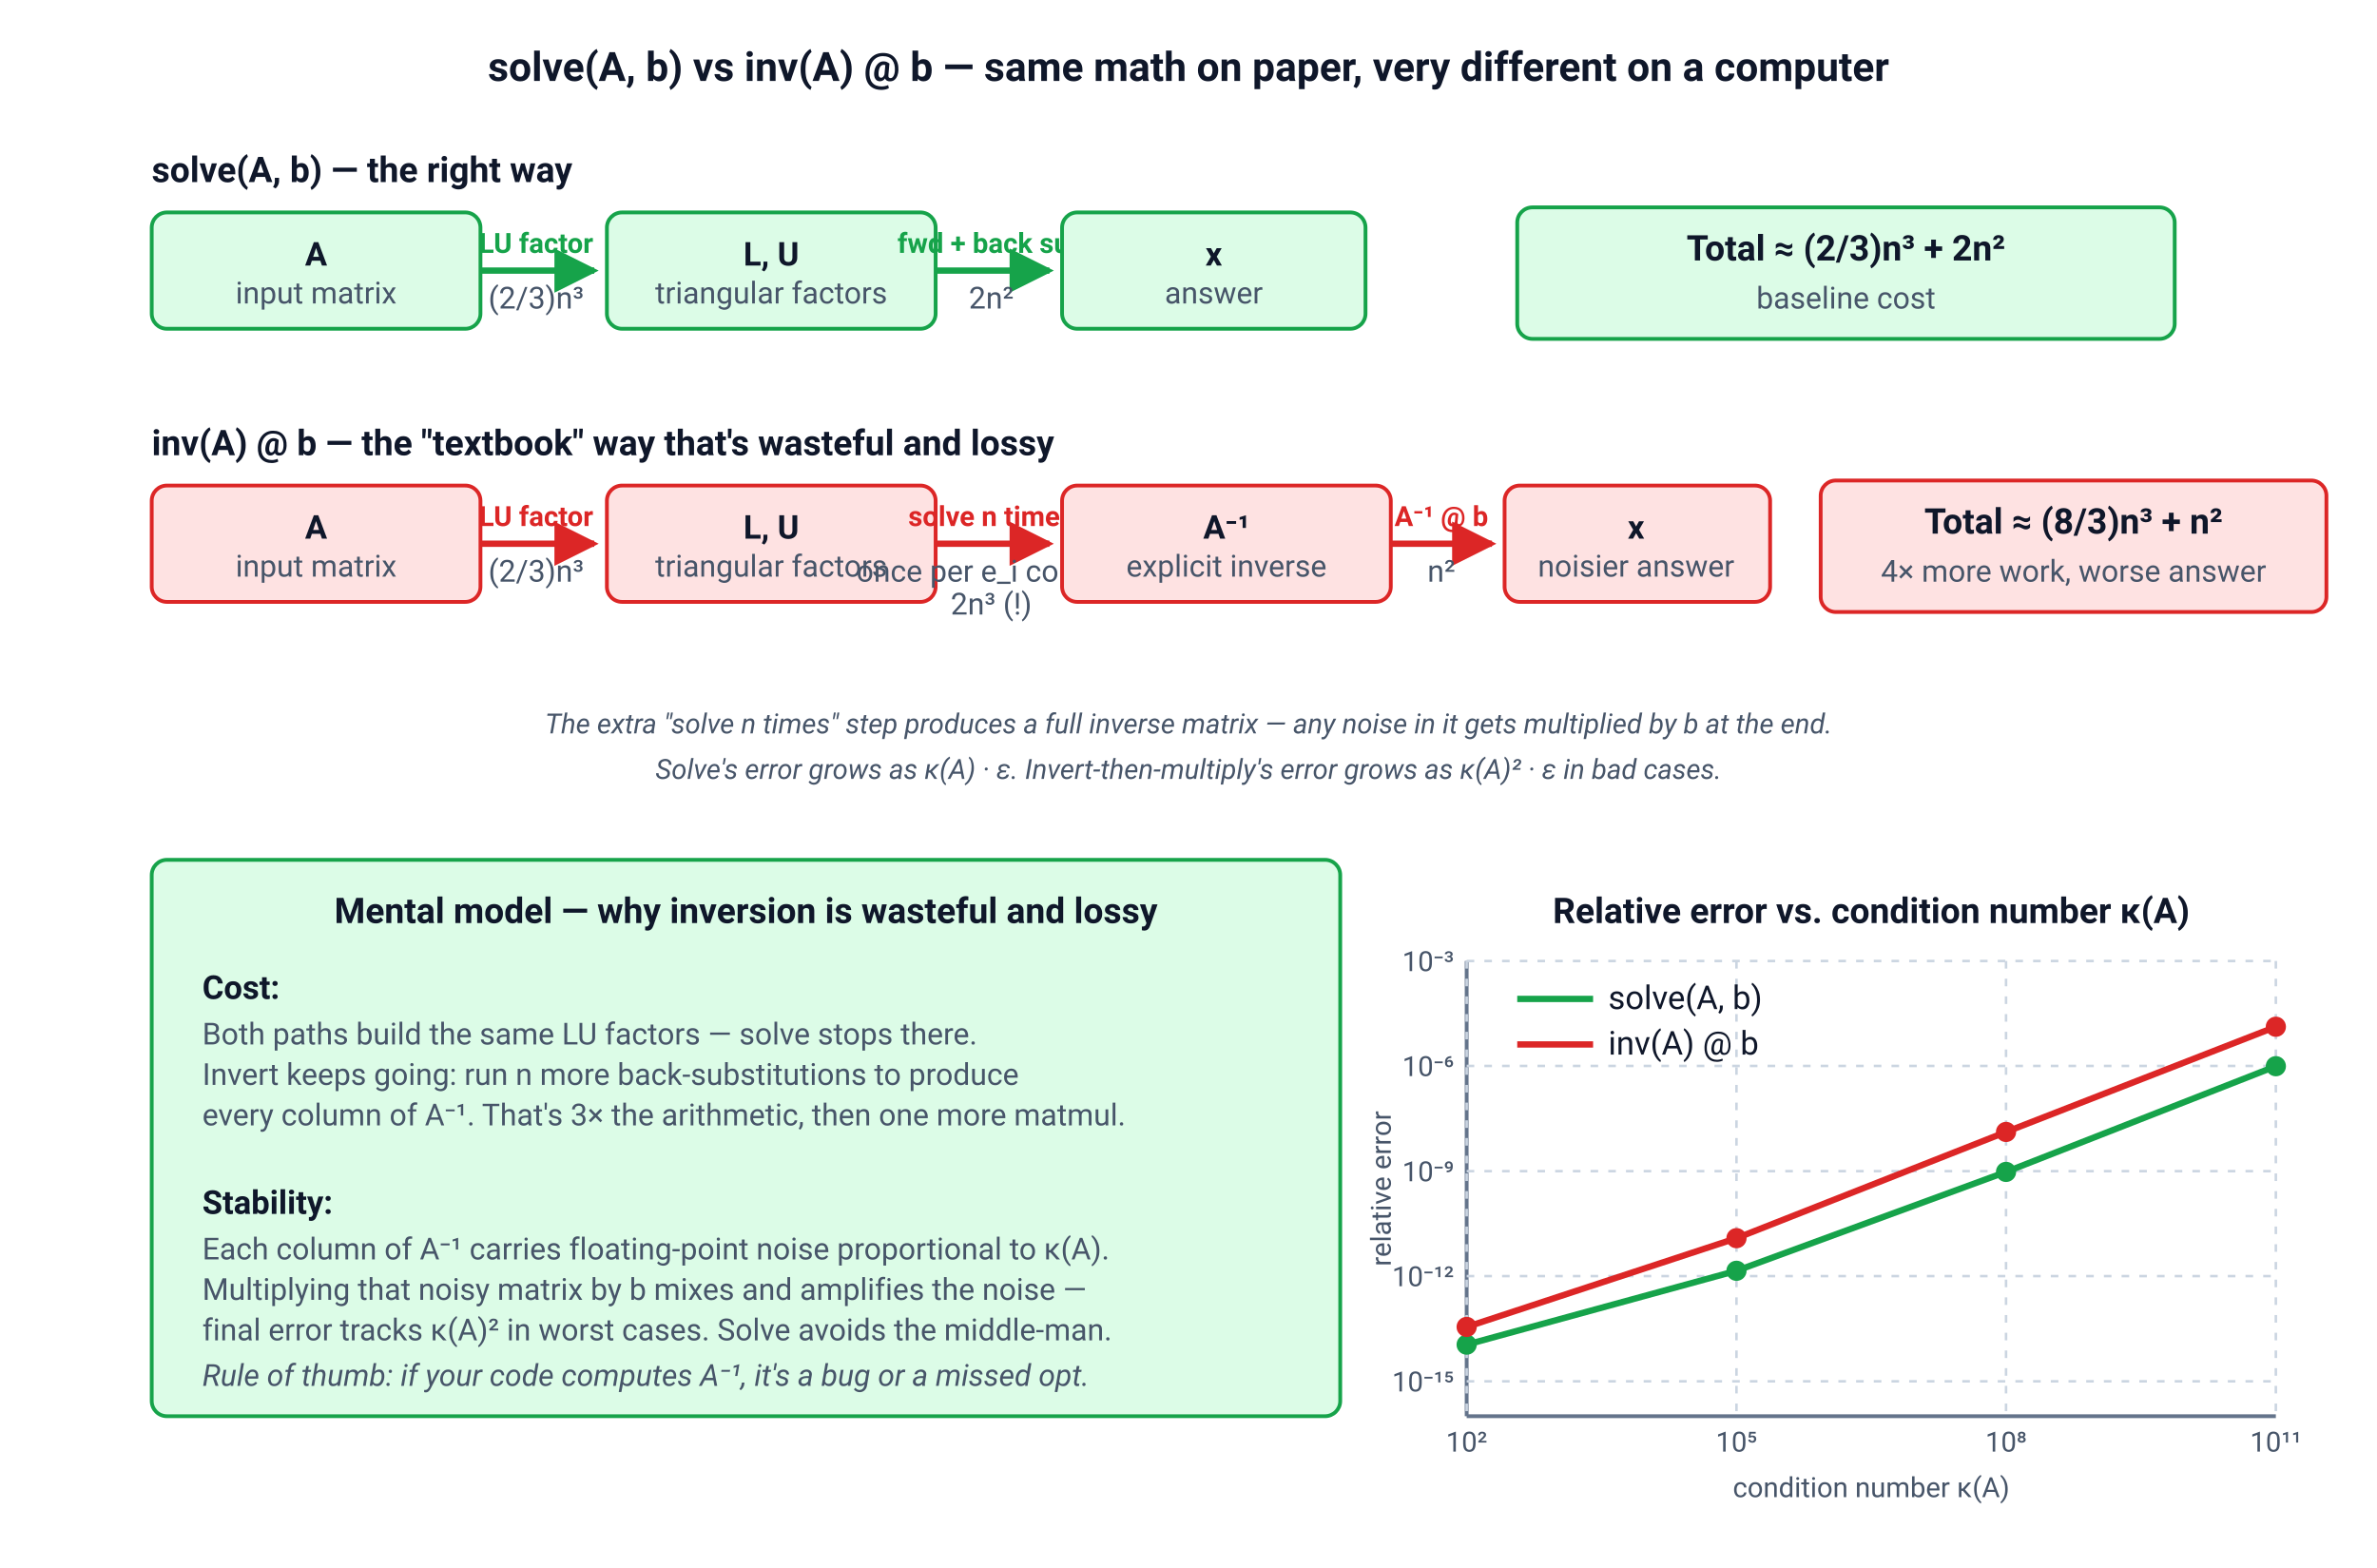
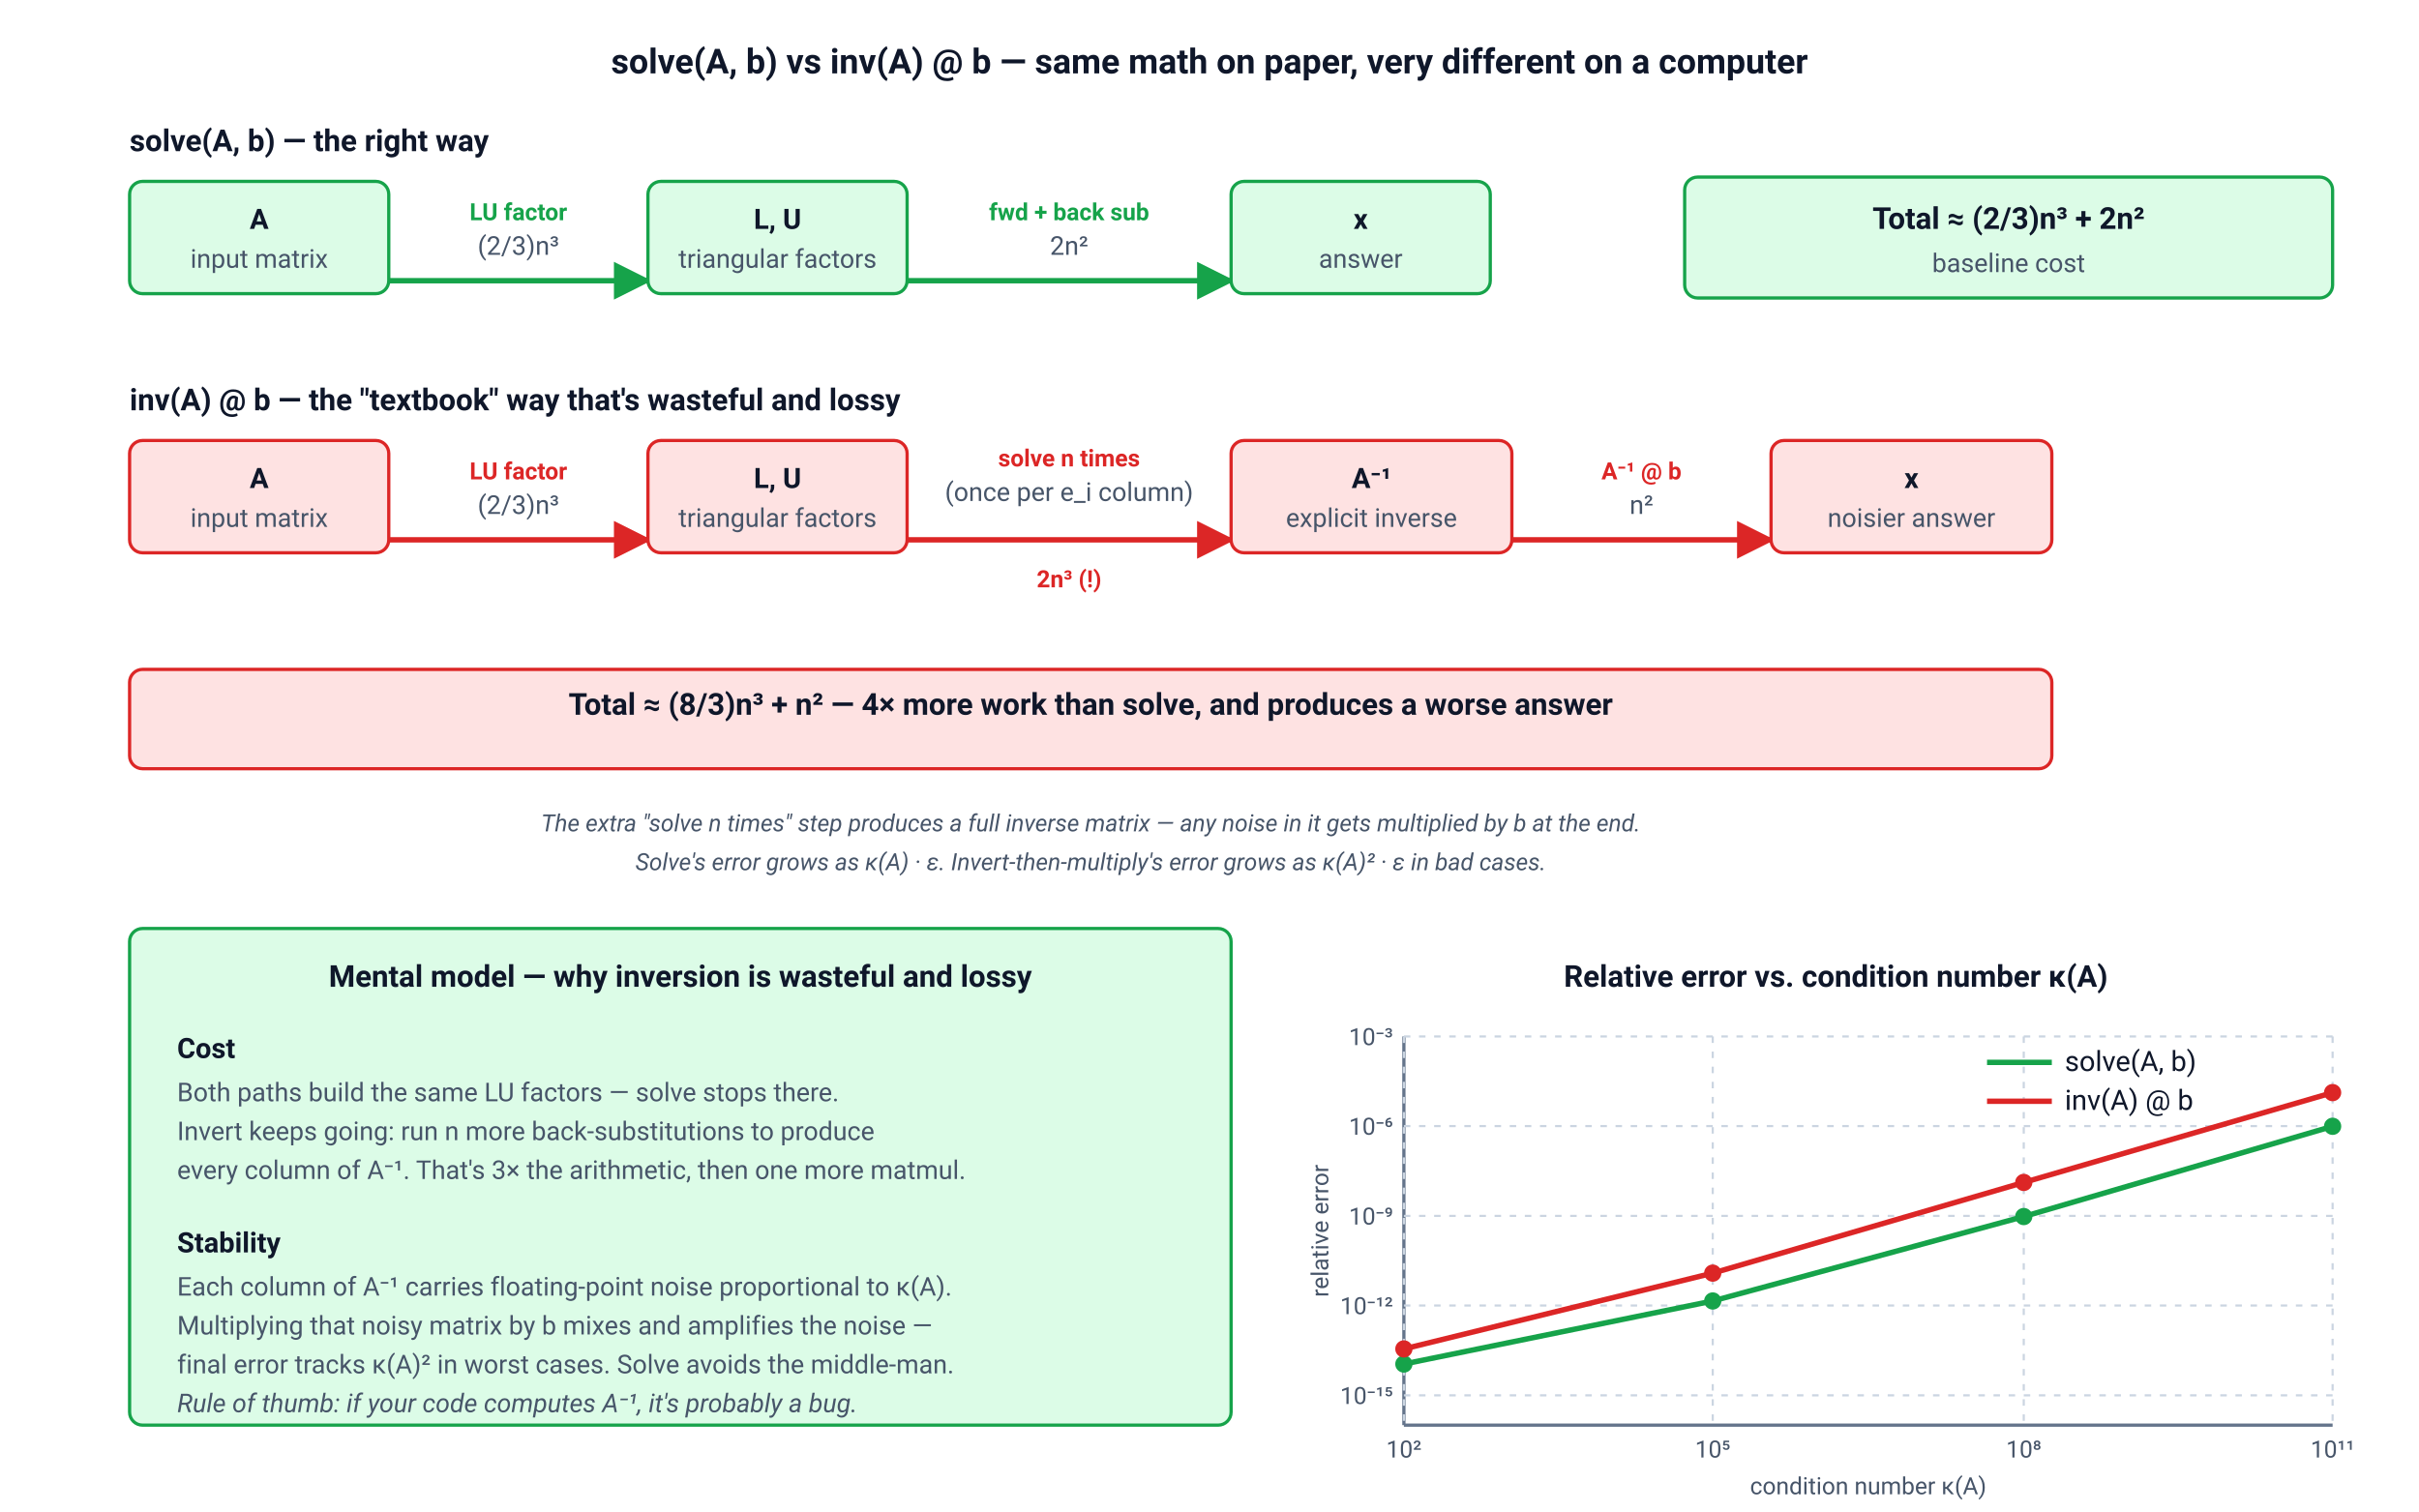
- <svg xmlns="http://www.w3.org/2000/svg" viewBox="0 0 940 620" font-family="ui-sans-serif, system-ui, -apple-system, Segoe UI, Roboto, sans-serif" font-size="13">
+ <svg xmlns="http://www.w3.org/2000/svg" viewBox="0 0 1120 700" font-family="ui-sans-serif, system-ui, -apple-system, Segoe UI, Roboto, sans-serif" font-size="13">
  <style>
    .title    { font-weight: 700; font-size: 16px; fill: #0f172a; }
    .subtitle { font-weight: 700; font-size: 14px; fill: #0f172a; }
    .txt      { fill: #0f172a; }
    .label    { fill: #475569; font-size: 12px; }
    .note     { fill: #475569; font-size: 11px; font-style: italic; }

    .step-solve  { fill: #dcfce7; stroke: #16a34a; stroke-width: 1.5; }
    .step-inv    { fill: #fee2e2; stroke: #dc2626; stroke-width: 1.5; }
    .cost-solve  { fill: #16a34a; font-weight: 700; }
    .cost-inv    { fill: #dc2626; font-weight: 700; }

    .arrow-green { stroke: #16a34a; stroke-width: 2.5; fill: none; }
    .arrow-red   { stroke: #dc2626; stroke-width: 2.5; fill: none; }

    .ax     { stroke: #64748b; stroke-width: 1.5; }
    .grid   { stroke: #cbd5e1; stroke-width: 1; stroke-dasharray: 3 4; }
    .line-solve { stroke: #16a34a; stroke-width: 2.5; fill: none; }
    .line-inv   { stroke: #dc2626; stroke-width: 2.5; fill: none; }
    .dot-solve  { fill: #16a34a; }
    .dot-inv    { fill: #dc2626; }
    .tick   { fill: #475569; font-size: 11px; }

    @media (prefers-color-scheme: dark) {
      .title, .subtitle, .txt { fill: #e2e8f0; }
      .label, .note, .tick { fill: #cbd5e1; }
      .ax { stroke: #94a3b8; }
      .grid { stroke: #475569; }
      .step-solve { fill: #14532d; stroke: #4ade80; }
      .step-inv   { fill: #7f1d1d; stroke: #f87171; }
      .cost-solve { fill: #4ade80; }
      .cost-inv   { fill: #f87171; }
      .arrow-green { stroke: #4ade80; }
      .arrow-red   { stroke: #f87171; }
      .line-solve  { stroke: #4ade80; }
      .line-inv    { stroke: #f87171; }
      .dot-solve   { fill: #4ade80; }
      .dot-inv     { fill: #f87171; }
    }
  </style>
  <defs>
    <marker id="ah-g" viewBox="0 0 10 10" refX="9" refY="5" markerWidth="7" markerHeight="7" orient="auto">
      <path d="M 0 0 L 10 5 L 0 10 z" fill="#16a34a" />
    </marker>
    <marker id="ah-r" viewBox="0 0 10 10" refX="9" refY="5" markerWidth="7" markerHeight="7" orient="auto">
      <path d="M 0 0 L 10 5 L 0 10 z" fill="#dc2626" />
    </marker>
  </defs>
-   <text class="title" x="470" y="32" text-anchor="middle">solve(A, b) vs inv(A) @ b — same math on paper, very different on a computer</text>
-   <text class="subtitle" x="60" y="72" fill="#16a34a">solve(A, b)  —  the right way</text>
-   <rect class="step-solve" x="60" y="84" width="130" height="46" rx="6" />
-   <text class="txt" x="125" y="105" text-anchor="middle" font-weight="700">A</text>
-   <text class="label" x="125" y="120" text-anchor="middle">input matrix</text>
-   <path class="arrow-green" d="M 190 107 L 235 107" marker-end="url(#ah-g)" />
-   <text class="cost-solve" x="212" y="100" text-anchor="middle" font-size="11">LU factor</text>
-   <text class="label" x="212" y="122" text-anchor="middle">(2/3)n³</text>
-   <rect class="step-solve" x="240" y="84" width="130" height="46" rx="6" />
-   <text class="txt" x="305" y="105" text-anchor="middle" font-weight="700">L, U</text>
-   <text class="label" x="305" y="120" text-anchor="middle">triangular factors</text>
-   <path class="arrow-green" d="M 370 107 L 415 107" marker-end="url(#ah-g)" />
-   <text class="cost-solve" x="392" y="100" text-anchor="middle" font-size="11">fwd + back sub</text>
-   <text class="label" x="392" y="122" text-anchor="middle">2n²</text>
-   <rect class="step-solve" x="420" y="84" width="120" height="46" rx="6" />
-   <text class="txt" x="480" y="105" text-anchor="middle" font-weight="700">x</text>
-   <text class="label" x="480" y="120" text-anchor="middle">answer</text>
-   <rect class="step-solve" x="600" y="82" width="260" height="52" rx="6" />
-   <text class="txt" x="730" y="103" text-anchor="middle" font-weight="700" font-size="14">Total ≈ (2/3)n³ + 2n²</text>
-   <text class="label" x="730" y="122" text-anchor="middle">baseline cost</text>
-   <text class="subtitle" x="60" y="180" fill="#dc2626">inv(A) @ b  —  the "textbook" way that's wasteful and lossy</text>
-   <rect class="step-inv" x="60" y="192" width="130" height="46" rx="6" />
-   <text class="txt" x="125" y="213" text-anchor="middle" font-weight="700">A</text>
-   <text class="label" x="125" y="228" text-anchor="middle">input matrix</text>
-   <path class="arrow-red" d="M 190 215 L 235 215" marker-end="url(#ah-r)" />
-   <text class="cost-inv" x="212" y="208" text-anchor="middle" font-size="11">LU factor</text>
-   <text class="label" x="212" y="230" text-anchor="middle">(2/3)n³</text>
-   <rect class="step-inv" x="240" y="192" width="130" height="46" rx="6" />
-   <text class="txt" x="305" y="213" text-anchor="middle" font-weight="700">L, U</text>
-   <text class="label" x="305" y="228" text-anchor="middle">triangular factors</text>
-   <path class="arrow-red" d="M 370 215 L 415 215" marker-end="url(#ah-r)" />
-   <text class="cost-inv" x="392" y="208" text-anchor="middle" font-size="11">solve n times</text>
-   <text class="label" x="392" y="230" text-anchor="middle">once per e_i column</text>
-   <text class="label" x="392" y="243" text-anchor="middle">2n³ (!)</text>
-   <rect class="step-inv" x="420" y="192" width="130" height="46" rx="6" />
-   <text class="txt" x="485" y="213" text-anchor="middle" font-weight="700">A⁻¹</text>
-   <text class="label" x="485" y="228" text-anchor="middle">explicit inverse</text>
-   <path class="arrow-red" d="M 550 215 L 590 215" marker-end="url(#ah-r)" />
-   <text class="cost-inv" x="570" y="208" text-anchor="middle" font-size="11">A⁻¹ @ b</text>
-   <text class="label" x="570" y="230" text-anchor="middle">n²</text>
-   <rect class="step-inv" x="595" y="192" width="105" height="46" rx="6" />
-   <text class="txt" x="647" y="213" text-anchor="middle" font-weight="700">x</text>
-   <text class="label" x="647" y="228" text-anchor="middle">noisier answer</text>
-   <rect class="step-inv" x="720" y="190" width="200" height="52" rx="6" />
-   <text class="txt" x="820" y="211" text-anchor="middle" font-weight="700" font-size="14">Total ≈ (8/3)n³ + n²</text>
-   <text class="label" x="820" y="230" text-anchor="middle">4× more work, worse answer</text>
-   <text class="note" x="470" y="290" text-anchor="middle" fill="#dc2626">
+   <text class="title" x="560" y="34" text-anchor="middle">solve(A, b) vs inv(A) @ b — same math on paper, very different on a computer</text>
+   <text class="subtitle" x="60" y="70" fill="#16a34a">solve(A, b)  —  the right way</text>
+   <rect class="step-solve" x="60" y="84" width="120" height="52" rx="6" />
+   <text class="txt" x="120" y="106" text-anchor="middle" font-weight="700">A</text>
+   <text class="label" x="120" y="124" text-anchor="middle">input matrix</text>
+   <text class="cost-solve" x="240" y="102" text-anchor="middle" font-size="11">LU factor</text>
+   <text class="label" x="240" y="118" text-anchor="middle">(2/3)n³</text>
+   <path class="arrow-green" d="M 180 130 L 300 130" marker-end="url(#ah-g)" />
+   <rect class="step-solve" x="300" y="84" width="120" height="52" rx="6" />
+   <text class="txt" x="360" y="106" text-anchor="middle" font-weight="700">L, U</text>
+   <text class="label" x="360" y="124" text-anchor="middle">triangular factors</text>
+   <text class="cost-solve" x="495" y="102" text-anchor="middle" font-size="11">fwd + back sub</text>
+   <text class="label" x="495" y="118" text-anchor="middle">2n²</text>
+   <path class="arrow-green" d="M 420 130 L 570 130" marker-end="url(#ah-g)" />
+   <rect class="step-solve" x="570" y="84" width="120" height="52" rx="6" />
+   <text class="txt" x="630" y="106" text-anchor="middle" font-weight="700">x</text>
+   <text class="label" x="630" y="124" text-anchor="middle">answer</text>
+   <rect class="step-solve" x="780" y="82" width="300" height="56" rx="6" />
+   <text class="txt" x="930" y="106" text-anchor="middle" font-weight="700" font-size="14">Total ≈ (2/3)n³ + 2n²</text>
+   <text class="label" x="930" y="126" text-anchor="middle">baseline cost</text>
+   <text class="subtitle" x="60" y="190" fill="#dc2626">inv(A) @ b  —  the "textbook" way that's wasteful and lossy</text>
+   <rect class="step-inv" x="60" y="204" width="120" height="52" rx="6" />
+   <text class="txt" x="120" y="226" text-anchor="middle" font-weight="700">A</text>
+   <text class="label" x="120" y="244" text-anchor="middle">input matrix</text>
+   <text class="cost-inv" x="240" y="222" text-anchor="middle" font-size="11">LU factor</text>
+   <text class="label" x="240" y="238" text-anchor="middle">(2/3)n³</text>
+   <path class="arrow-red" d="M 180 250 L 300 250" marker-end="url(#ah-r)" />
+   <rect class="step-inv" x="300" y="204" width="120" height="52" rx="6" />
+   <text class="txt" x="360" y="226" text-anchor="middle" font-weight="700">L, U</text>
+   <text class="label" x="360" y="244" text-anchor="middle">triangular factors</text>
+   <text class="cost-inv" x="495" y="216" text-anchor="middle" font-size="11">solve n times</text>
+   <text class="label" x="495" y="232" text-anchor="middle">(once per e_i column)</text>
+   <text class="cost-inv" x="495" y="272" text-anchor="middle" font-size="11">2n³ (!)</text>
+   <path class="arrow-red" d="M 420 250 L 570 250" marker-end="url(#ah-r)" />
+   <rect class="step-inv" x="570" y="204" width="130" height="52" rx="6" />
+   <text class="txt" x="635" y="226" text-anchor="middle" font-weight="700">A⁻¹</text>
+   <text class="label" x="635" y="244" text-anchor="middle">explicit inverse</text>
+   <text class="cost-inv" x="760" y="222" text-anchor="middle" font-size="11">A⁻¹ @ b</text>
+   <text class="label" x="760" y="238" text-anchor="middle">n²</text>
+   <path class="arrow-red" d="M 700 250 L 820 250" marker-end="url(#ah-r)" />
+   <rect class="step-inv" x="820" y="204" width="130" height="52" rx="6" />
+   <text class="txt" x="885" y="226" text-anchor="middle" font-weight="700">x</text>
+   <text class="label" x="885" y="244" text-anchor="middle">noisier answer</text>
+   <rect class="step-inv" x="60" y="310" width="890" height="46" rx="6" />
+   <text class="txt" x="505" y="331" text-anchor="middle" font-weight="700" font-size="14">
+     Total ≈ (8/3)n³ + n²  —  4× more work than solve, and produces a worse answer
+   </text>
+   <text class="note" x="505" y="385" text-anchor="middle" fill="#dc2626">
    The extra "solve n times" step produces a full inverse matrix — any noise in it gets multiplied by b at the end.
  </text>
-   <text class="note" x="470" y="308" text-anchor="middle" fill="#dc2626">
+   <text class="note" x="505" y="403" text-anchor="middle" fill="#dc2626">
    Solve's error grows as κ(A) · ε.   Invert-then-multiply's error grows as κ(A)² · ε in bad cases.
  </text>
  <g>
-     <rect class="step-solve" x="60" y="340" width="470" height="220" rx="6" />
-     <text class="subtitle" x="295" y="365" text-anchor="middle">Mental model — why inversion is wasteful and lossy</text>
-     <text class="txt" x="80" y="395" font-weight="700" font-size="13">Cost:</text>
-     <text class="label" x="80" y="413">Both paths build the same LU factors — solve stops there.</text>
-     <text class="label" x="80" y="429">Invert keeps going: run n more back-substitutions to produce</text>
-     <text class="label" x="80" y="445">every column of A⁻¹. That's 3× the arithmetic, then one more matmul.</text>
-     <text class="txt" x="80" y="480" font-weight="700" font-size="13">Stability:</text>
-     <text class="label" x="80" y="498">Each column of A⁻¹ carries floating-point noise proportional to κ(A).</text>
-     <text class="label" x="80" y="514">Multiplying that noisy matrix by b mixes and amplifies the noise —</text>
-     <text class="label" x="80" y="530">final error tracks κ(A)² in worst cases. Solve avoids the middle-man.</text>
-     <text class="label" x="80" y="548" font-style="italic">Rule of thumb: if your code computes A⁻¹, it's a bug or a missed opt.</text>
+     <rect class="step-solve" x="60" y="430" width="510" height="230" rx="6" />
+     <text class="subtitle" x="315" y="457" text-anchor="middle">Mental model — why inversion is wasteful and lossy</text>
+     <text class="txt" x="82" y="490" font-weight="700" font-size="13">Cost</text>
+     <text class="label" x="82" y="510">Both paths build the same LU factors — solve stops there.</text>
+     <text class="label" x="82" y="528">Invert keeps going: run n more back-substitutions to produce</text>
+     <text class="label" x="82" y="546">every column of A⁻¹. That's 3× the arithmetic, then one more matmul.</text>
+     <text class="txt" x="82" y="580" font-weight="700" font-size="13">Stability</text>
+     <text class="label" x="82" y="600">Each column of A⁻¹ carries floating-point noise proportional to κ(A).</text>
+     <text class="label" x="82" y="618">Multiplying that noisy matrix by b mixes and amplifies the noise —</text>
+     <text class="label" x="82" y="636">final error tracks κ(A)² in worst cases. Solve avoids the middle-man.</text>
+     <text class="label" x="82" y="654" font-style="italic">Rule of thumb: if your code computes A⁻¹, it's probably a bug.</text>
  </g>
-   <text class="subtitle" x="740" y="365" text-anchor="middle">Relative error vs. condition number κ(A)</text>
+   <text class="subtitle" x="850" y="457" text-anchor="middle">Relative error vs. condition number κ(A)</text>
  <g>
-     <line class="ax" x1="580" y1="380" x2="580" y2="560" />
-     <line class="ax" x1="580" y1="560" x2="900" y2="560" />
-     <line class="grid" x1="580" y1="380" x2="580" y2="560" />
-     <text class="tick" x="580" y="574" text-anchor="middle">10²</text>
-     <line class="grid" x1="686.7" y1="380" x2="686.7" y2="560" />
-     <text class="tick" x="686.7" y="574" text-anchor="middle">10⁵</text>
-     <line class="grid" x1="793.3" y1="380" x2="793.3" y2="560" />
-     <text class="tick" x="793.3" y="574" text-anchor="middle">10⁸</text>
-     <line class="grid" x1="900" y1="380" x2="900" y2="560" />
-     <text class="tick" x="900" y="574" text-anchor="middle">10¹¹</text>
-     <text class="tick" x="740" y="592" text-anchor="middle">condition number κ(A)</text>
-     <line class="grid" x1="580" y1="380" x2="900" y2="380" />
-     <text class="tick" x="575" y="384" text-anchor="end">10⁻³</text>
-     <line class="grid" x1="580" y1="421.5" x2="900" y2="421.5" />
-     <text class="tick" x="575" y="425.5" text-anchor="end">10⁻⁶</text>
-     <line class="grid" x1="580" y1="463.1" x2="900" y2="463.1" />
-     <text class="tick" x="575" y="467.1" text-anchor="end">10⁻⁹</text>
-     <line class="grid" x1="580" y1="504.6" x2="900" y2="504.6" />
-     <text class="tick" x="575" y="508.6" text-anchor="end">10⁻¹²</text>
-     <line class="grid" x1="580" y1="546.2" x2="900" y2="546.2" />
-     <text class="tick" x="575" y="550.2" text-anchor="end">10⁻¹⁵</text>
-     <text class="tick" x="550" y="470" text-anchor="middle" transform="rotate(-90 550,470)">relative error</text>
-     <polyline class="line-solve" points="580,531.7 686.7,502.5 793.3,463.4 900,421.6" />
-     <circle class="dot-solve" cx="580" cy="531.7" r="4" />
-     <circle class="dot-solve" cx="686.7" cy="502.5" r="4" />
-     <circle class="dot-solve" cx="793.3" cy="463.4" r="4" />
-     <circle class="dot-solve" cx="900" cy="421.6" r="4" />
-     <polyline class="line-inv" points="580,524.7 686.7,489.6 793.3,447.6 900,406.0" />
-     <circle class="dot-inv" cx="580" cy="524.7" r="4" />
-     <circle class="dot-inv" cx="686.7" cy="489.6" r="4" />
-     <circle class="dot-inv" cx="793.3" cy="447.6" r="4" />
-     <circle class="dot-inv" cx="900" cy="406.0" r="4" />
-     <line class="line-solve" x1="600" y1="395" x2="630" y2="395" />
-     <text class="txt" x="636" y="399" fill="#16a34a">solve(A, b)</text>
-     <line class="line-inv" x1="600" y1="413" x2="630" y2="413" />
-     <text class="txt" x="636" y="417" fill="#dc2626">inv(A) @ b</text>
+     <line class="ax" x1="650" y1="480" x2="650" y2="660" />
+     <line class="ax" x1="650" y1="660" x2="1080" y2="660" />
+     <line class="grid" x1="650" y1="480" x2="650" y2="660" />
+     <text class="tick" x="650" y="675" text-anchor="middle">10²</text>
+     <line class="grid" x1="793" y1="480" x2="793" y2="660" />
+     <text class="tick" x="793" y="675" text-anchor="middle">10⁵</text>
+     <line class="grid" x1="937" y1="480" x2="937" y2="660" />
+     <text class="tick" x="937" y="675" text-anchor="middle">10⁸</text>
+     <line class="grid" x1="1080" y1="480" x2="1080" y2="660" />
+     <text class="tick" x="1080" y="675" text-anchor="middle">10¹¹</text>
+     <line class="grid" x1="650" y1="480" x2="1080" y2="480" />
+     <text class="tick" x="645" y="484" text-anchor="end">10⁻³</text>
+     <line class="grid" x1="650" y1="521.5" x2="1080" y2="521.5" />
+     <text class="tick" x="645" y="525.5" text-anchor="end">10⁻⁶</text>
+     <line class="grid" x1="650" y1="563.1" x2="1080" y2="563.1" />
+     <text class="tick" x="645" y="567.1" text-anchor="end">10⁻⁹</text>
+     <line class="grid" x1="650" y1="604.6" x2="1080" y2="604.6" />
+     <text class="tick" x="645" y="608.6" text-anchor="end">10⁻¹²</text>
+     <line class="grid" x1="650" y1="646.2" x2="1080" y2="646.2" />
+     <text class="tick" x="645" y="650.2" text-anchor="end">10⁻¹⁵</text>
+     <polyline class="line-solve" points="650,631.7 793,602.5 937,563.4 1080,521.6" />
+     <circle class="dot-solve" cx="650" cy="631.7" r="4" />
+     <circle class="dot-solve" cx="793" cy="602.5" r="4" />
+     <circle class="dot-solve" cx="937" cy="563.4" r="4" />
+     <circle class="dot-solve" cx="1080" cy="521.6" r="4" />
+     <polyline class="line-inv" points="650,624.7 793,589.6 937,547.6 1080,506.0" />
+     <circle class="dot-inv" cx="650" cy="624.7" r="4" />
+     <circle class="dot-inv" cx="793" cy="589.6" r="4" />
+     <circle class="dot-inv" cx="937" cy="547.6" r="4" />
+     <circle class="dot-inv" cx="1080" cy="506.0" r="4" />
+     <text class="tick" x="865" y="692" text-anchor="middle">condition number κ(A)</text>
+     <text class="tick" x="615" y="570" text-anchor="middle" transform="rotate(-90 615,570)">relative error</text>
+     <line class="line-solve" x1="920" y1="492" x2="950" y2="492" />
+     <text class="txt" x="956" y="496" fill="#16a34a">solve(A, b)</text>
+     <line class="line-inv" x1="920" y1="510" x2="950" y2="510" />
+     <text class="txt" x="956" y="514" fill="#dc2626">inv(A) @ b</text>
  </g>
</svg>
